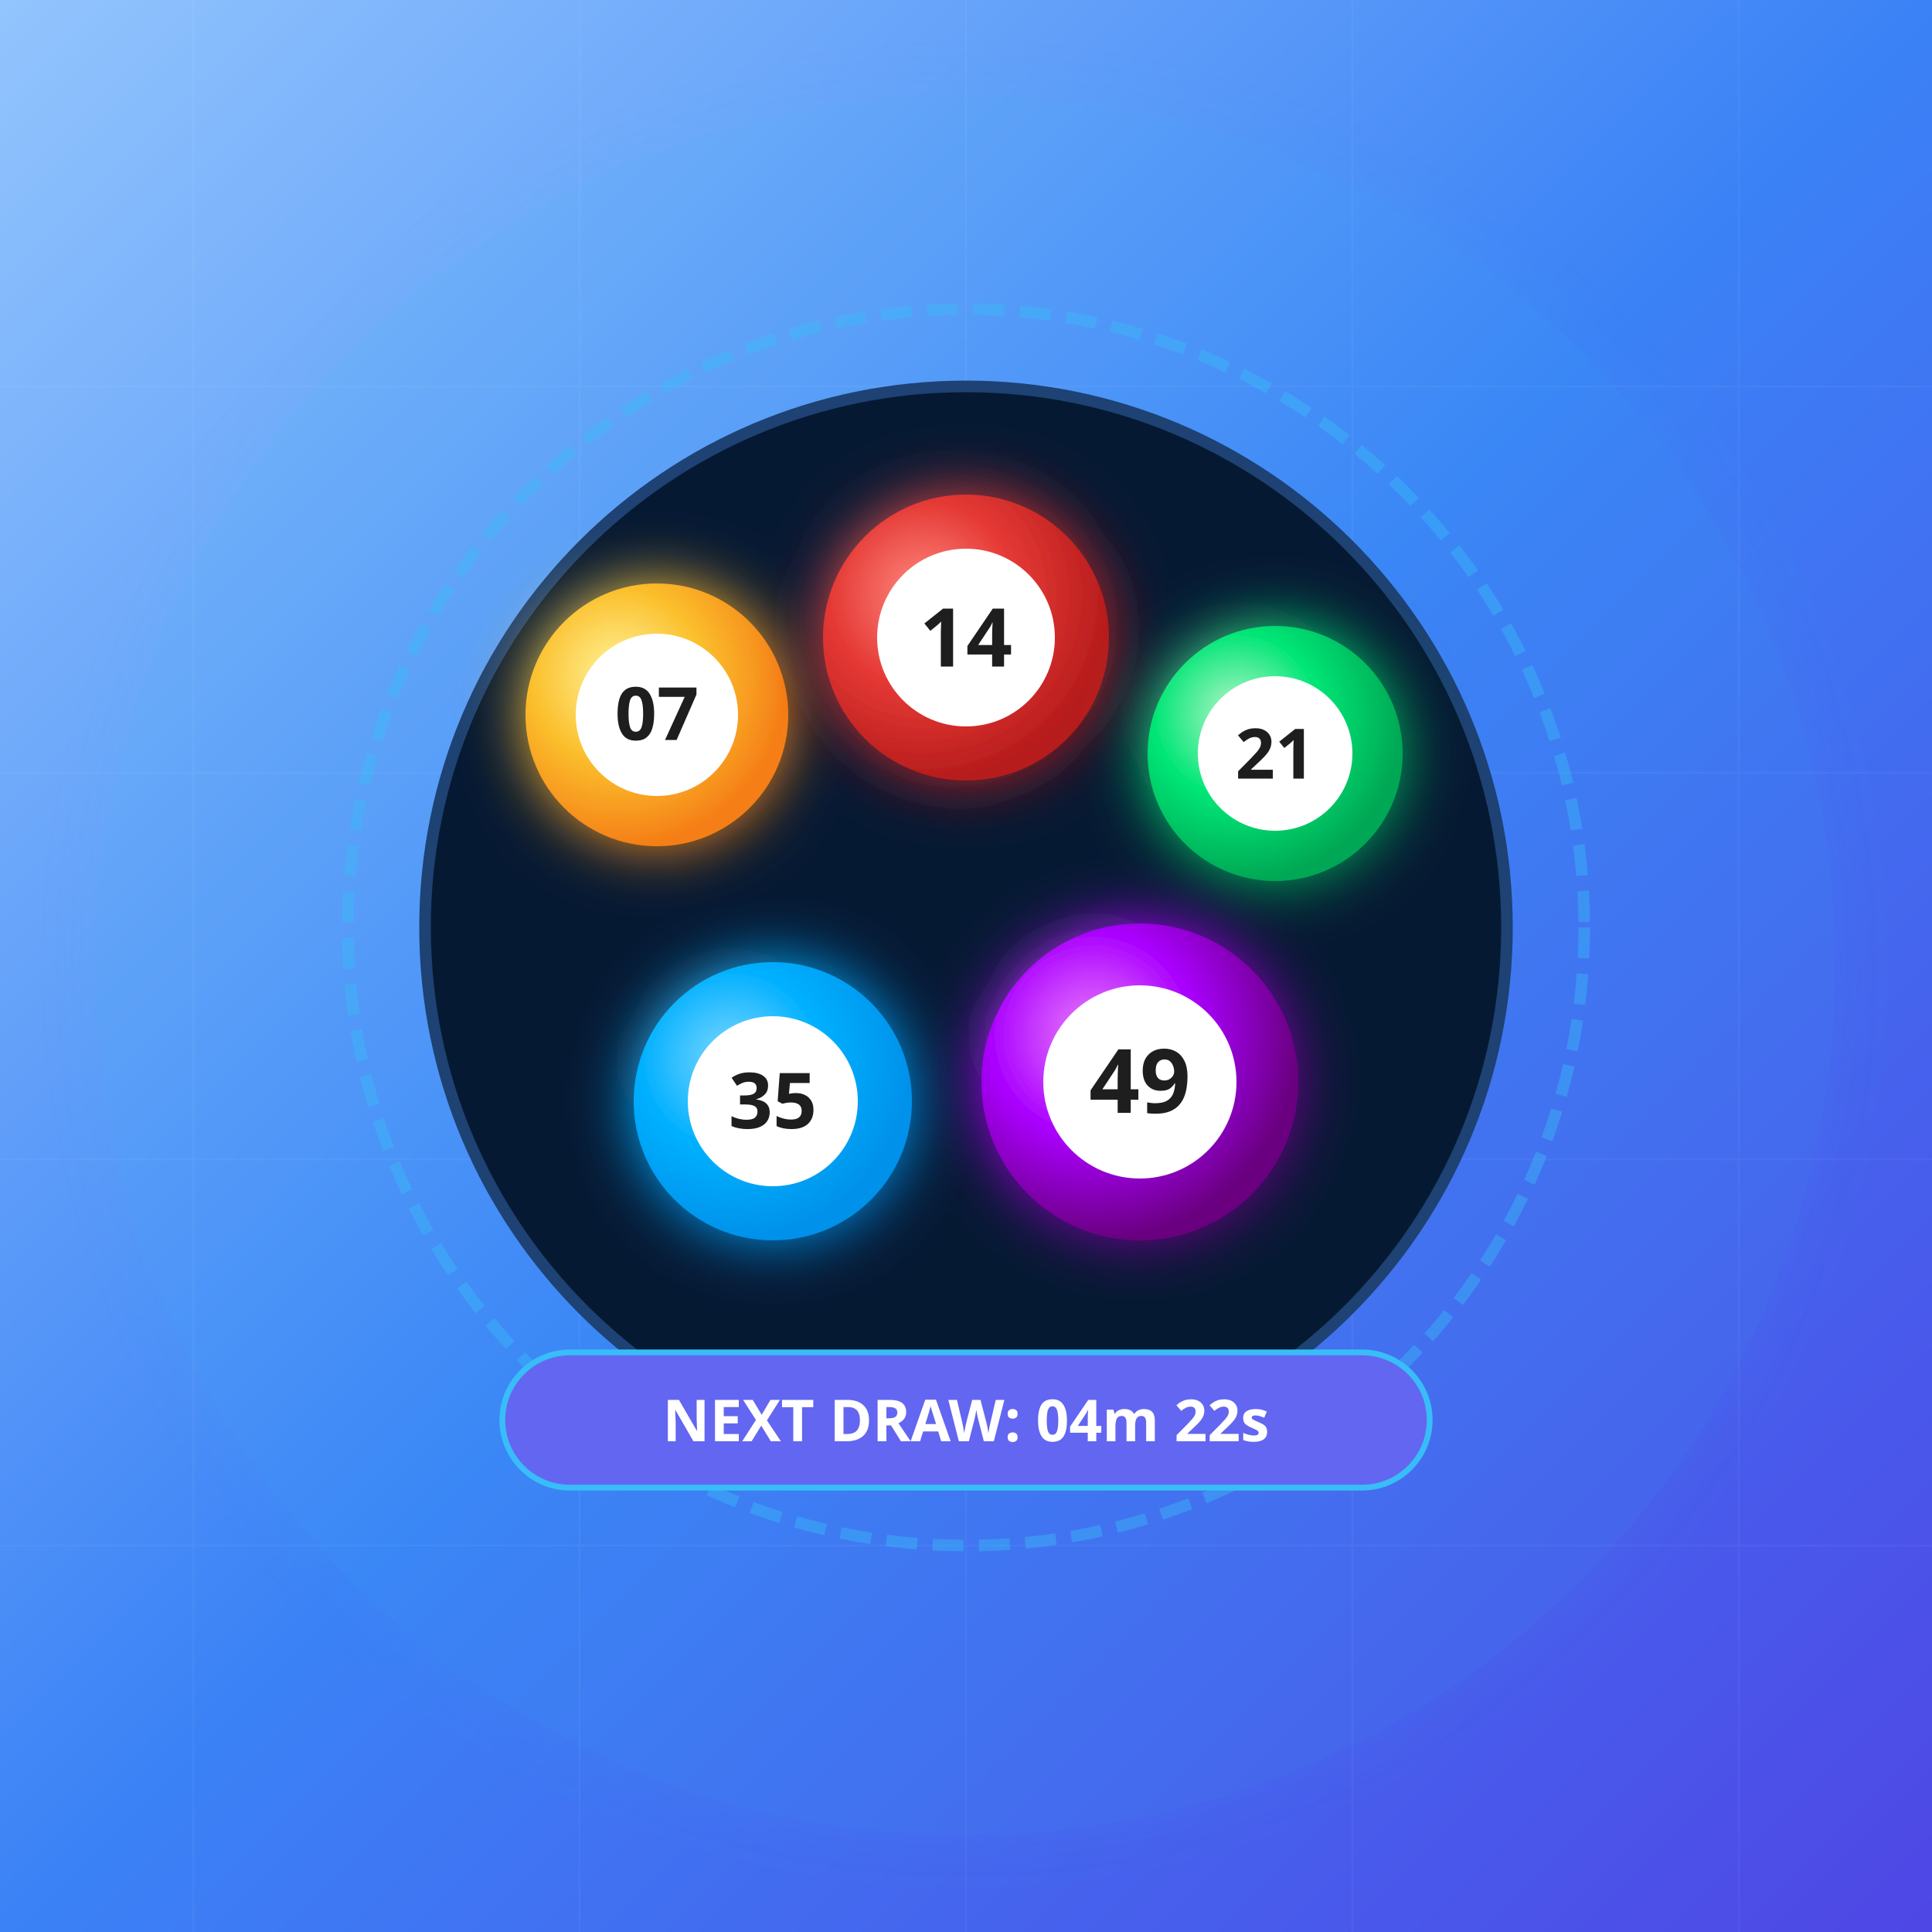
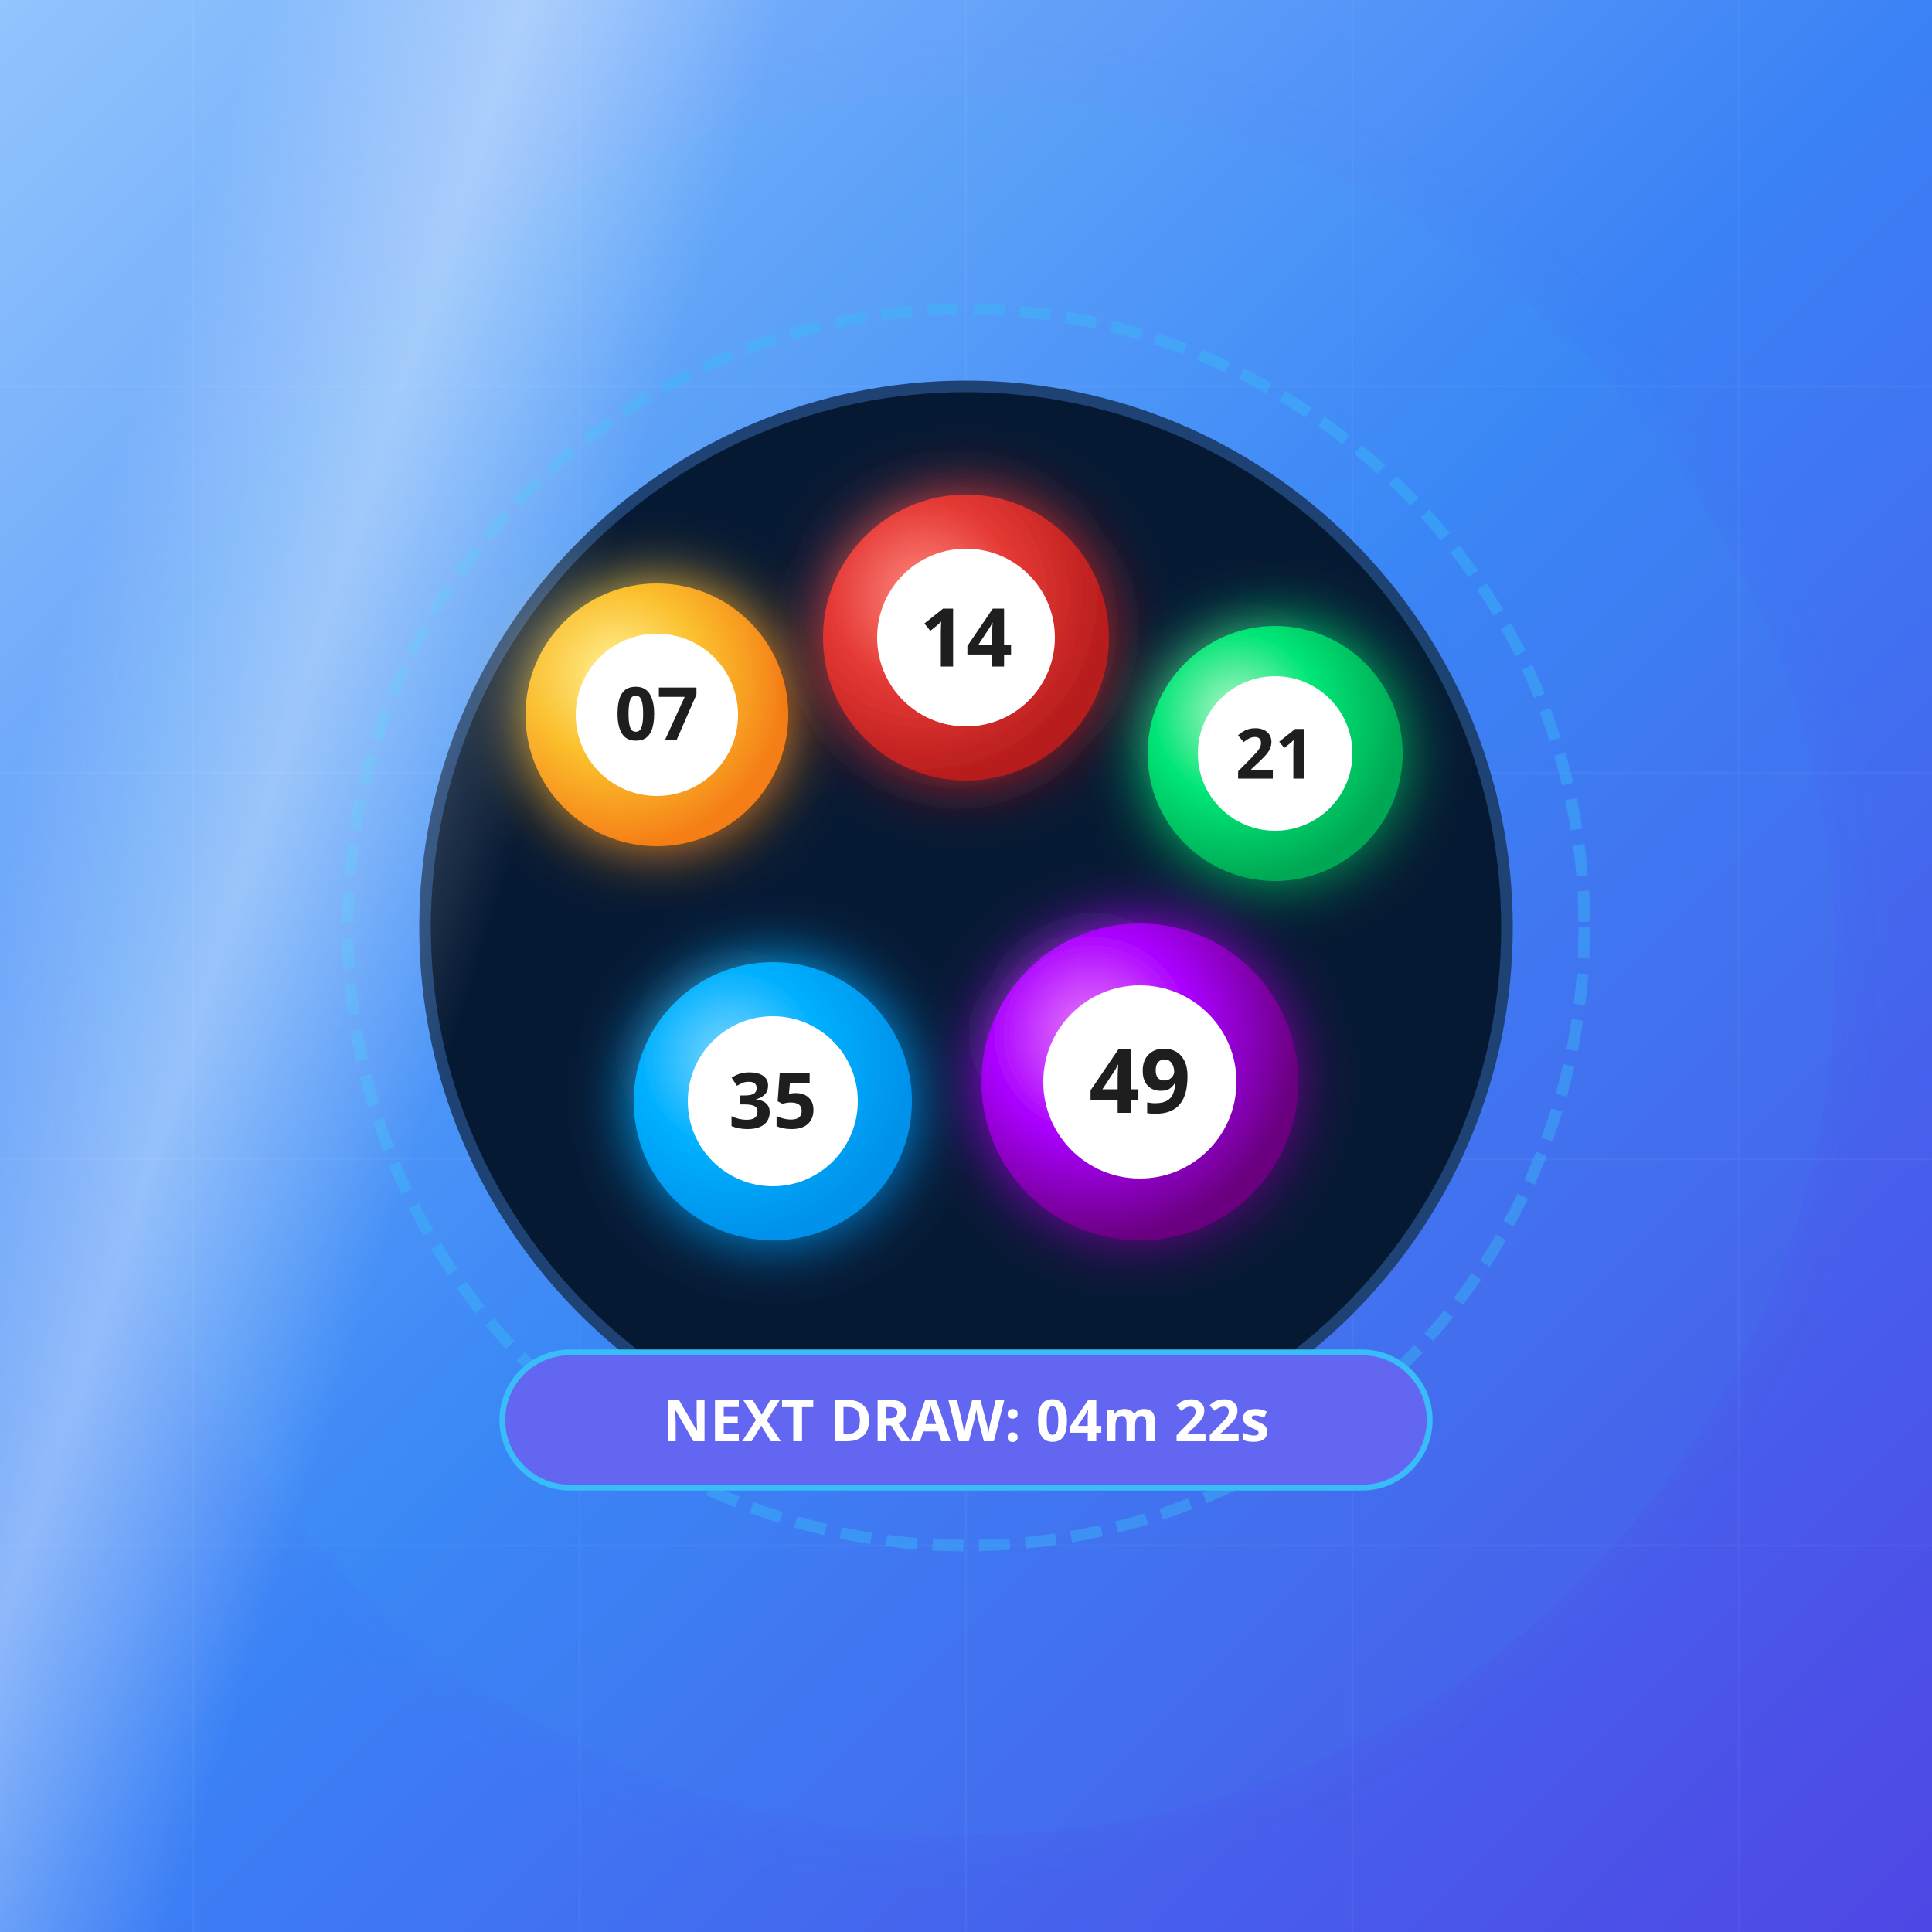
- <svg xmlns="http://www.w3.org/2000/svg" viewBox="0 0 1000 1000" width="600" height="600" preserveAspectRatio="xMidYMid slice">
+ <svg xmlns="http://www.w3.org/2000/svg" data-wd-animated="1" viewBox="0 0 1000 1000" width="600" height="600" preserveAspectRatio="xMidYMid slice">
+   <style>
+     .wd-float{animation:wdFloat 3.6s ease-in-out infinite}
+     .wd-float2{animation:wdFloat 4.4s ease-in-out infinite reverse}
+     .wd-spin{transform-box:fill-box;transform-origin:center;animation:wdSpin 14s linear infinite}
+     .wd-spin-fast{transform-box:fill-box;transform-origin:center;animation:wdSpin 3s linear infinite}
+     .wd-pulse{transform-box:fill-box;transform-origin:center;animation:wdPulse 2.4s ease-in-out infinite}
+     .wd-bounce{animation:wdBounce 1.8s cubic-bezier(.3,0,.4,1) infinite}
+     .wd-blink{animation:wdBlink 1.6s ease-in-out infinite}
+     .wd-glow{animation:wdGlow 3s ease-in-out infinite}
+     .wd-shine{animation:wdShine 6.5s ease-in-out infinite}
+     @keyframes wdFloat{0%,100%{transform:translateY(0)}50%{transform:translateY(-16px)}}
+     @keyframes wdSpin{to{transform:rotate(360deg)}}
+     @keyframes wdPulse{0%,100%{transform:scale(1)}50%{transform:scale(1.07)}}
+     @keyframes wdBounce{0%,100%{transform:translateY(0)}35%{transform:translateY(-38px)}55%{transform:translateY(0)}70%{transform:translateY(-12px)}85%{transform:translateY(0)}}
+     @keyframes wdBlink{0%,100%{opacity:1}50%{opacity:.3}}
+     @keyframes wdGlow{0%,100%{opacity:.08}50%{opacity:.22}}
+     @keyframes wdShine{0%{transform:translateX(-1100px)}40%,100%{transform:translateX(1600px)}}
+     @media (prefers-reduced-motion:reduce){*{animation:none!important}}
+   </style>
  <defs>
    <linearGradient id="bgGrad" x1="0%" y1="0%" x2="100%" y2="100%">
      <stop offset="0%" stop-color="#93C5FD" />
      <stop offset="50%" stop-color="#3B82F6" />
      <stop offset="100%" stop-color="#4F46E5" />
    </linearGradient>
    <linearGradient id="curveGlow" x1="0%" y1="0%" x2="0%" y2="100%">
      <stop offset="0%" stop-color="#38BDF8" stop-opacity="0.6" />
      <stop offset="100%" stop-color="#38BDF8" stop-opacity="0" />
    </linearGradient>
    <linearGradient id="goldGradient" x1="0%" y1="0%" x2="100%" y2="100%">
      <stop offset="0%" stop-color="#FFF176" />
      <stop offset="50%" stop-color="#FFD700" />
      <stop offset="100%" stop-color="#FFA000" />
    </linearGradient>
    <radialGradient id="neonCenterGlow" cx="50%" cy="50%" r="50%">
      <stop offset="0%" stop-color="#38BDF8" stop-opacity="0.8" />
      <stop offset="100%" stop-color="#38BDF8" stop-opacity="0.1" />
    </radialGradient>
    <radialGradient id="ballGold" cx="35%" cy="35%" r="65%">
      <stop offset="0%" stop-color="#FFF59D" />
      <stop offset="50%" stop-color="#FBC02D" />
      <stop offset="100%" stop-color="#F57F17" />
    </radialGradient>
    <radialGradient id="ballRed" cx="35%" cy="35%" r="65%">
      <stop offset="0%" stop-color="#FF8A80" />
      <stop offset="50%" stop-color="#E53935" />
      <stop offset="100%" stop-color="#B71C1C" />
    </radialGradient>
    <radialGradient id="ballGreen" cx="35%" cy="35%" r="65%">
      <stop offset="0%" stop-color="#B9F6CA" />
      <stop offset="50%" stop-color="#00E676" />
      <stop offset="100%" stop-color="#00A854" />
    </radialGradient>
    <radialGradient id="ballBlue" cx="35%" cy="35%" r="65%">
      <stop offset="0%" stop-color="#80D8FF" />
      <stop offset="50%" stop-color="#00B0FF" />
      <stop offset="100%" stop-color="#0091EA" />
    </radialGradient>
    <radialGradient id="ballPurple" cx="35%" cy="35%" r="65%">
      <stop offset="0%" stop-color="#EA80FC" />
      <stop offset="50%" stop-color="#AA00FF" />
      <stop offset="100%" stop-color="#6A0080" />
    </radialGradient>
    <filter id="dropGlow" x="-30%" y="-30%" width="160%" height="160%">
      <feGaussianBlur stdDeviation="16" result="blur" />
      <feComposite in="SourceGraphic" in2="blur" operator="over" />
    </filter>
  </defs>
  <rect width="1000" height="1000" fill="url(#bgGrad)" />
-   <circle cx="500" cy="500" r="450" fill="#38BDF8" opacity="0.08" filter="url(#dropGlow)" />
+   <circle cx="500" cy="500" r="450" fill="#38BDF8" opacity="0.08" filter="url(#dropGlow)" class="wd-glow" />
  <g stroke="#FFFFFF" stroke-width="1" opacity="0.04">
    <line x1="100" y1="0" x2="100" y2="1000" />
    <line x1="300" y1="0" x2="300" y2="1000" />
    <line x1="500" y1="0" x2="500" y2="1000" />
    <line x1="700" y1="0" x2="700" y2="1000" />
    <line x1="900" y1="0" x2="900" y2="1000" />
    <line x1="0" y1="200" x2="1000" y2="200" />
    <line x1="0" y1="400" x2="1000" y2="400" />
    <line x1="0" y1="600" x2="1000" y2="600" />
    <line x1="0" y1="800" x2="1000" y2="800" />
  </g>
  <g transform="translate(500, 480)">
    <circle cx="0" cy="0" r="320" fill="none" stroke="#38BDF8" stroke-width="6" opacity="0.4" stroke-dasharray="16,8" />
    <circle cx="0" cy="0" r="280" fill="#061933" stroke="#1d4273" stroke-width="6" />
-     <g transform="translate(-160, -110)">
-       <circle cx="0" cy="0" r="68" fill="url(#ballGold)" filter="url(#dropGlow)" />
-       <circle cx="0" cy="0" r="42" fill="#FFFFFF" />
-       <text x="0" y="13" font-family="'Outfit', sans-serif" font-size="38" font-weight="900" fill="#1e1e1e" text-anchor="middle">07</text>
+     <g class="wd-float">
+       <g transform="translate(-160, -110)">
+         <circle cx="0" cy="0" r="68" fill="url(#ballGold)" filter="url(#dropGlow)" />
+         <circle cx="0" cy="0" r="42" fill="#FFFFFF" />
+         <text x="0" y="13" font-family="'Outfit', sans-serif" font-size="38" font-weight="900" fill="#1e1e1e" text-anchor="middle">07</text>
+       </g>
    </g>
-     <g transform="translate(0, -150)">
-       <circle cx="0" cy="0" r="74" fill="url(#ballRed)" filter="url(#dropGlow)" />
-       <circle cx="0" cy="0" r="46" fill="#FFFFFF" />
-       <text x="0" y="15" font-family="'Outfit', sans-serif" font-size="42" font-weight="900" fill="#1e1e1e" text-anchor="middle">14</text>
+     <g class="wd-float2" style="animation-delay:0.3s">
+       <g transform="translate(0, -150)">
+         <circle cx="0" cy="0" r="74" fill="url(#ballRed)" filter="url(#dropGlow)" />
+         <circle cx="0" cy="0" r="46" fill="#FFFFFF" />
+         <text x="0" y="15" font-family="'Outfit', sans-serif" font-size="42" font-weight="900" fill="#1e1e1e" text-anchor="middle">14</text>
+       </g>
    </g>
-     <g transform="translate(160, -90)">
-       <circle cx="0" cy="0" r="66" fill="url(#ballGreen)" filter="url(#dropGlow)" />
-       <circle cx="0" cy="0" r="40" fill="#FFFFFF" />
-       <text x="0" y="13" font-family="'Outfit', sans-serif" font-size="36" font-weight="900" fill="#1e1e1e" text-anchor="middle">21</text>
+     <g class="wd-float" style="animation-delay:0.6s">
+       <g transform="translate(160, -90)">
+         <circle cx="0" cy="0" r="66" fill="url(#ballGreen)" filter="url(#dropGlow)" />
+         <circle cx="0" cy="0" r="40" fill="#FFFFFF" />
+         <text x="0" y="13" font-family="'Outfit', sans-serif" font-size="36" font-weight="900" fill="#1e1e1e" text-anchor="middle">21</text>
+       </g>
    </g>
-     <g transform="translate(-100, 90)">
-       <circle cx="0" cy="0" r="72" fill="url(#ballBlue)" filter="url(#dropGlow)" />
-       <circle cx="0" cy="0" r="44" fill="#FFFFFF" />
-       <text x="0" y="14" font-family="'Outfit', sans-serif" font-size="40" font-weight="900" fill="#1e1e1e" text-anchor="middle">35</text>
+     <g class="wd-float2" style="animation-delay:0.9s">
+       <g transform="translate(-100, 90)">
+         <circle cx="0" cy="0" r="72" fill="url(#ballBlue)" filter="url(#dropGlow)" />
+         <circle cx="0" cy="0" r="44" fill="#FFFFFF" />
+         <text x="0" y="14" font-family="'Outfit', sans-serif" font-size="40" font-weight="900" fill="#1e1e1e" text-anchor="middle">35</text>
+       </g>
    </g>
-     <g transform="translate(90, 80)">
-       <circle cx="0" cy="0" r="82" fill="url(#ballPurple)" filter="url(#dropGlow)" />
-       <circle cx="0" cy="0" r="50" fill="#FFFFFF" />
-       <text x="0" y="16" font-family="'Outfit', sans-serif" font-size="46" font-weight="900" fill="#1e1e1e" text-anchor="middle">49</text>
+     <g class="wd-float" style="animation-delay:1.2s">
+       <g transform="translate(90, 80)">
+         <circle cx="0" cy="0" r="82" fill="url(#ballPurple)" filter="url(#dropGlow)" />
+         <circle cx="0" cy="0" r="50" fill="#FFFFFF" />
+         <text x="0" y="16" font-family="'Outfit', sans-serif" font-size="46" font-weight="900" fill="#1e1e1e" text-anchor="middle">49</text>
+       </g>
    </g>
-     <rect x="-240" y="220" width="480" height="70" rx="35" fill="#6366F1" stroke="#38BDF8" stroke-width="3" />
+     <g class="wd-pulse">
+       <rect x="-240" y="220" width="480" height="70" rx="35" fill="#6366F1" stroke="#38BDF8" stroke-width="3" />
+     </g>
    <text x="0" y="266" font-family="'Outfit', sans-serif" font-size="30" font-weight="900" fill="#FFFFFF" text-anchor="middle">NEXT DRAW: 04m 22s</text>
  </g>
+   <defs>
+     <linearGradient id="wdShine" x1="0" y1="0" x2="1" y2="0">
+       <stop offset="0" stop-color="#fff" stop-opacity="0" />
+       <stop offset="0.5" stop-color="#fff" stop-opacity="0.38" />
+       <stop offset="1" stop-color="#fff" stop-opacity="0" />
+     </linearGradient>
+   </defs>
+   <g transform="rotate(18 500 500)">
+     <rect class="wd-shine" style="animation-delay:0.8s" x="0" y="-400" width="260" height="1800" fill="url(#wdShine)" />
+   </g>
</svg>
